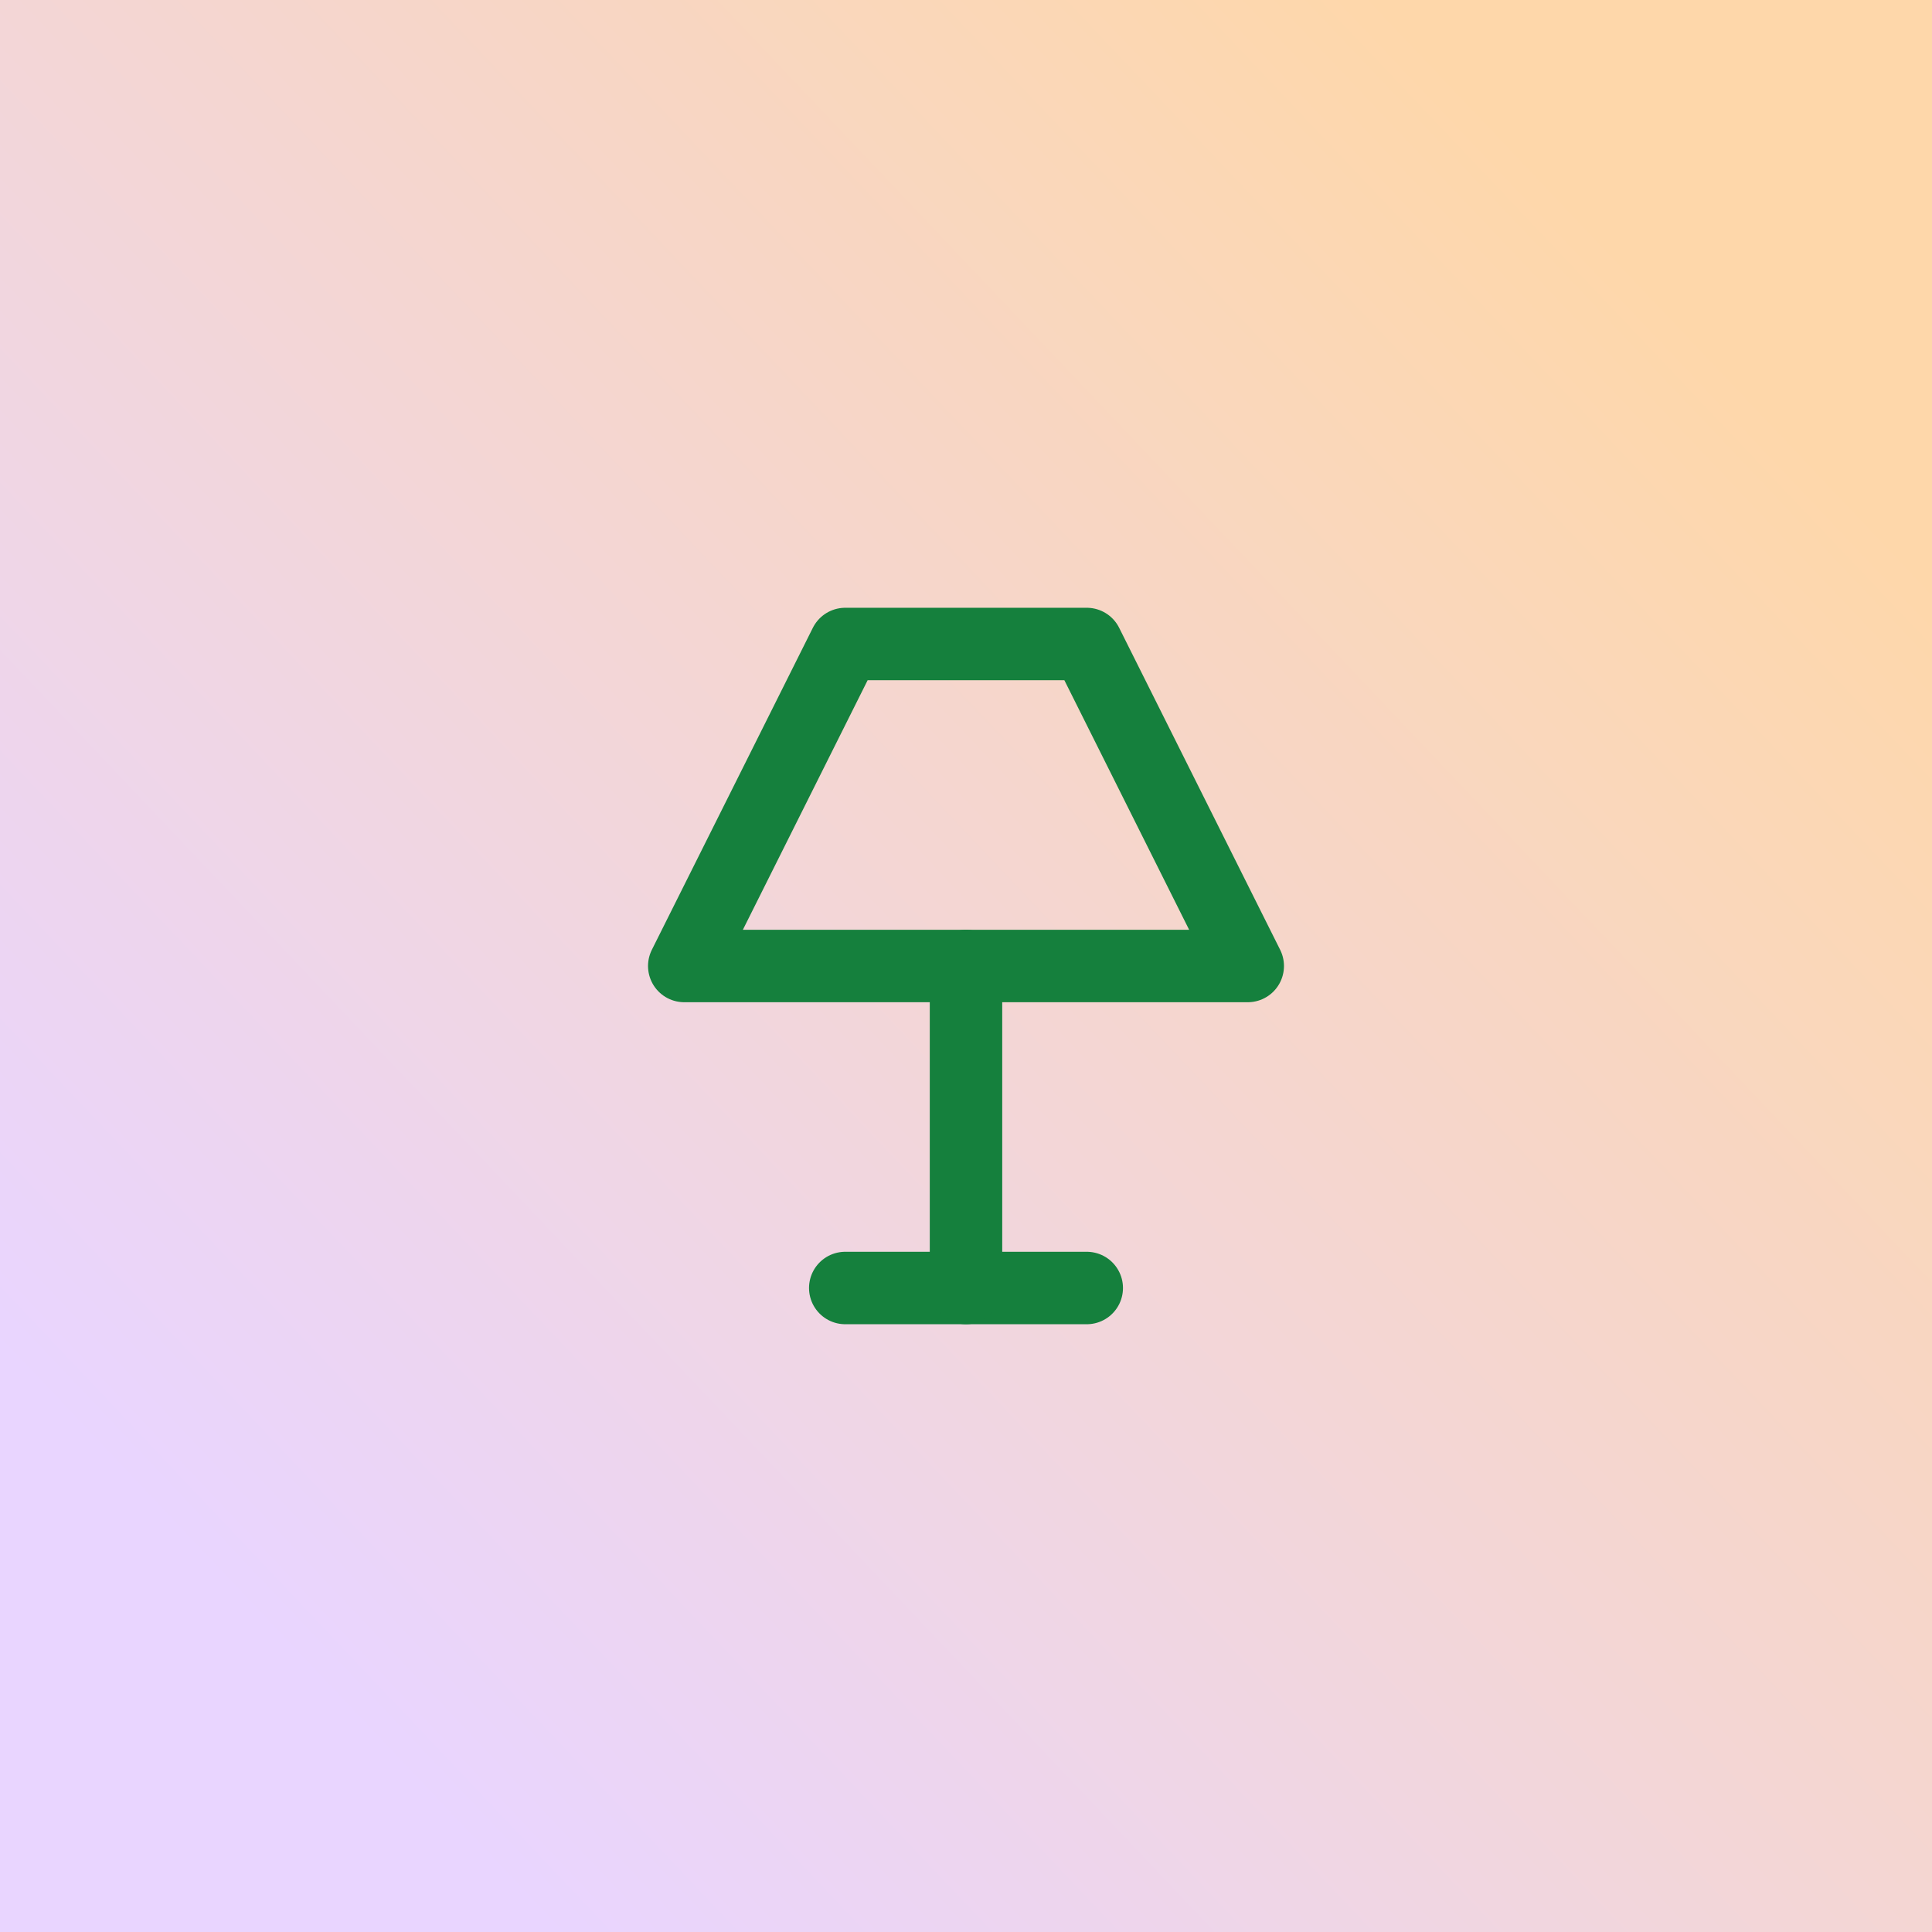
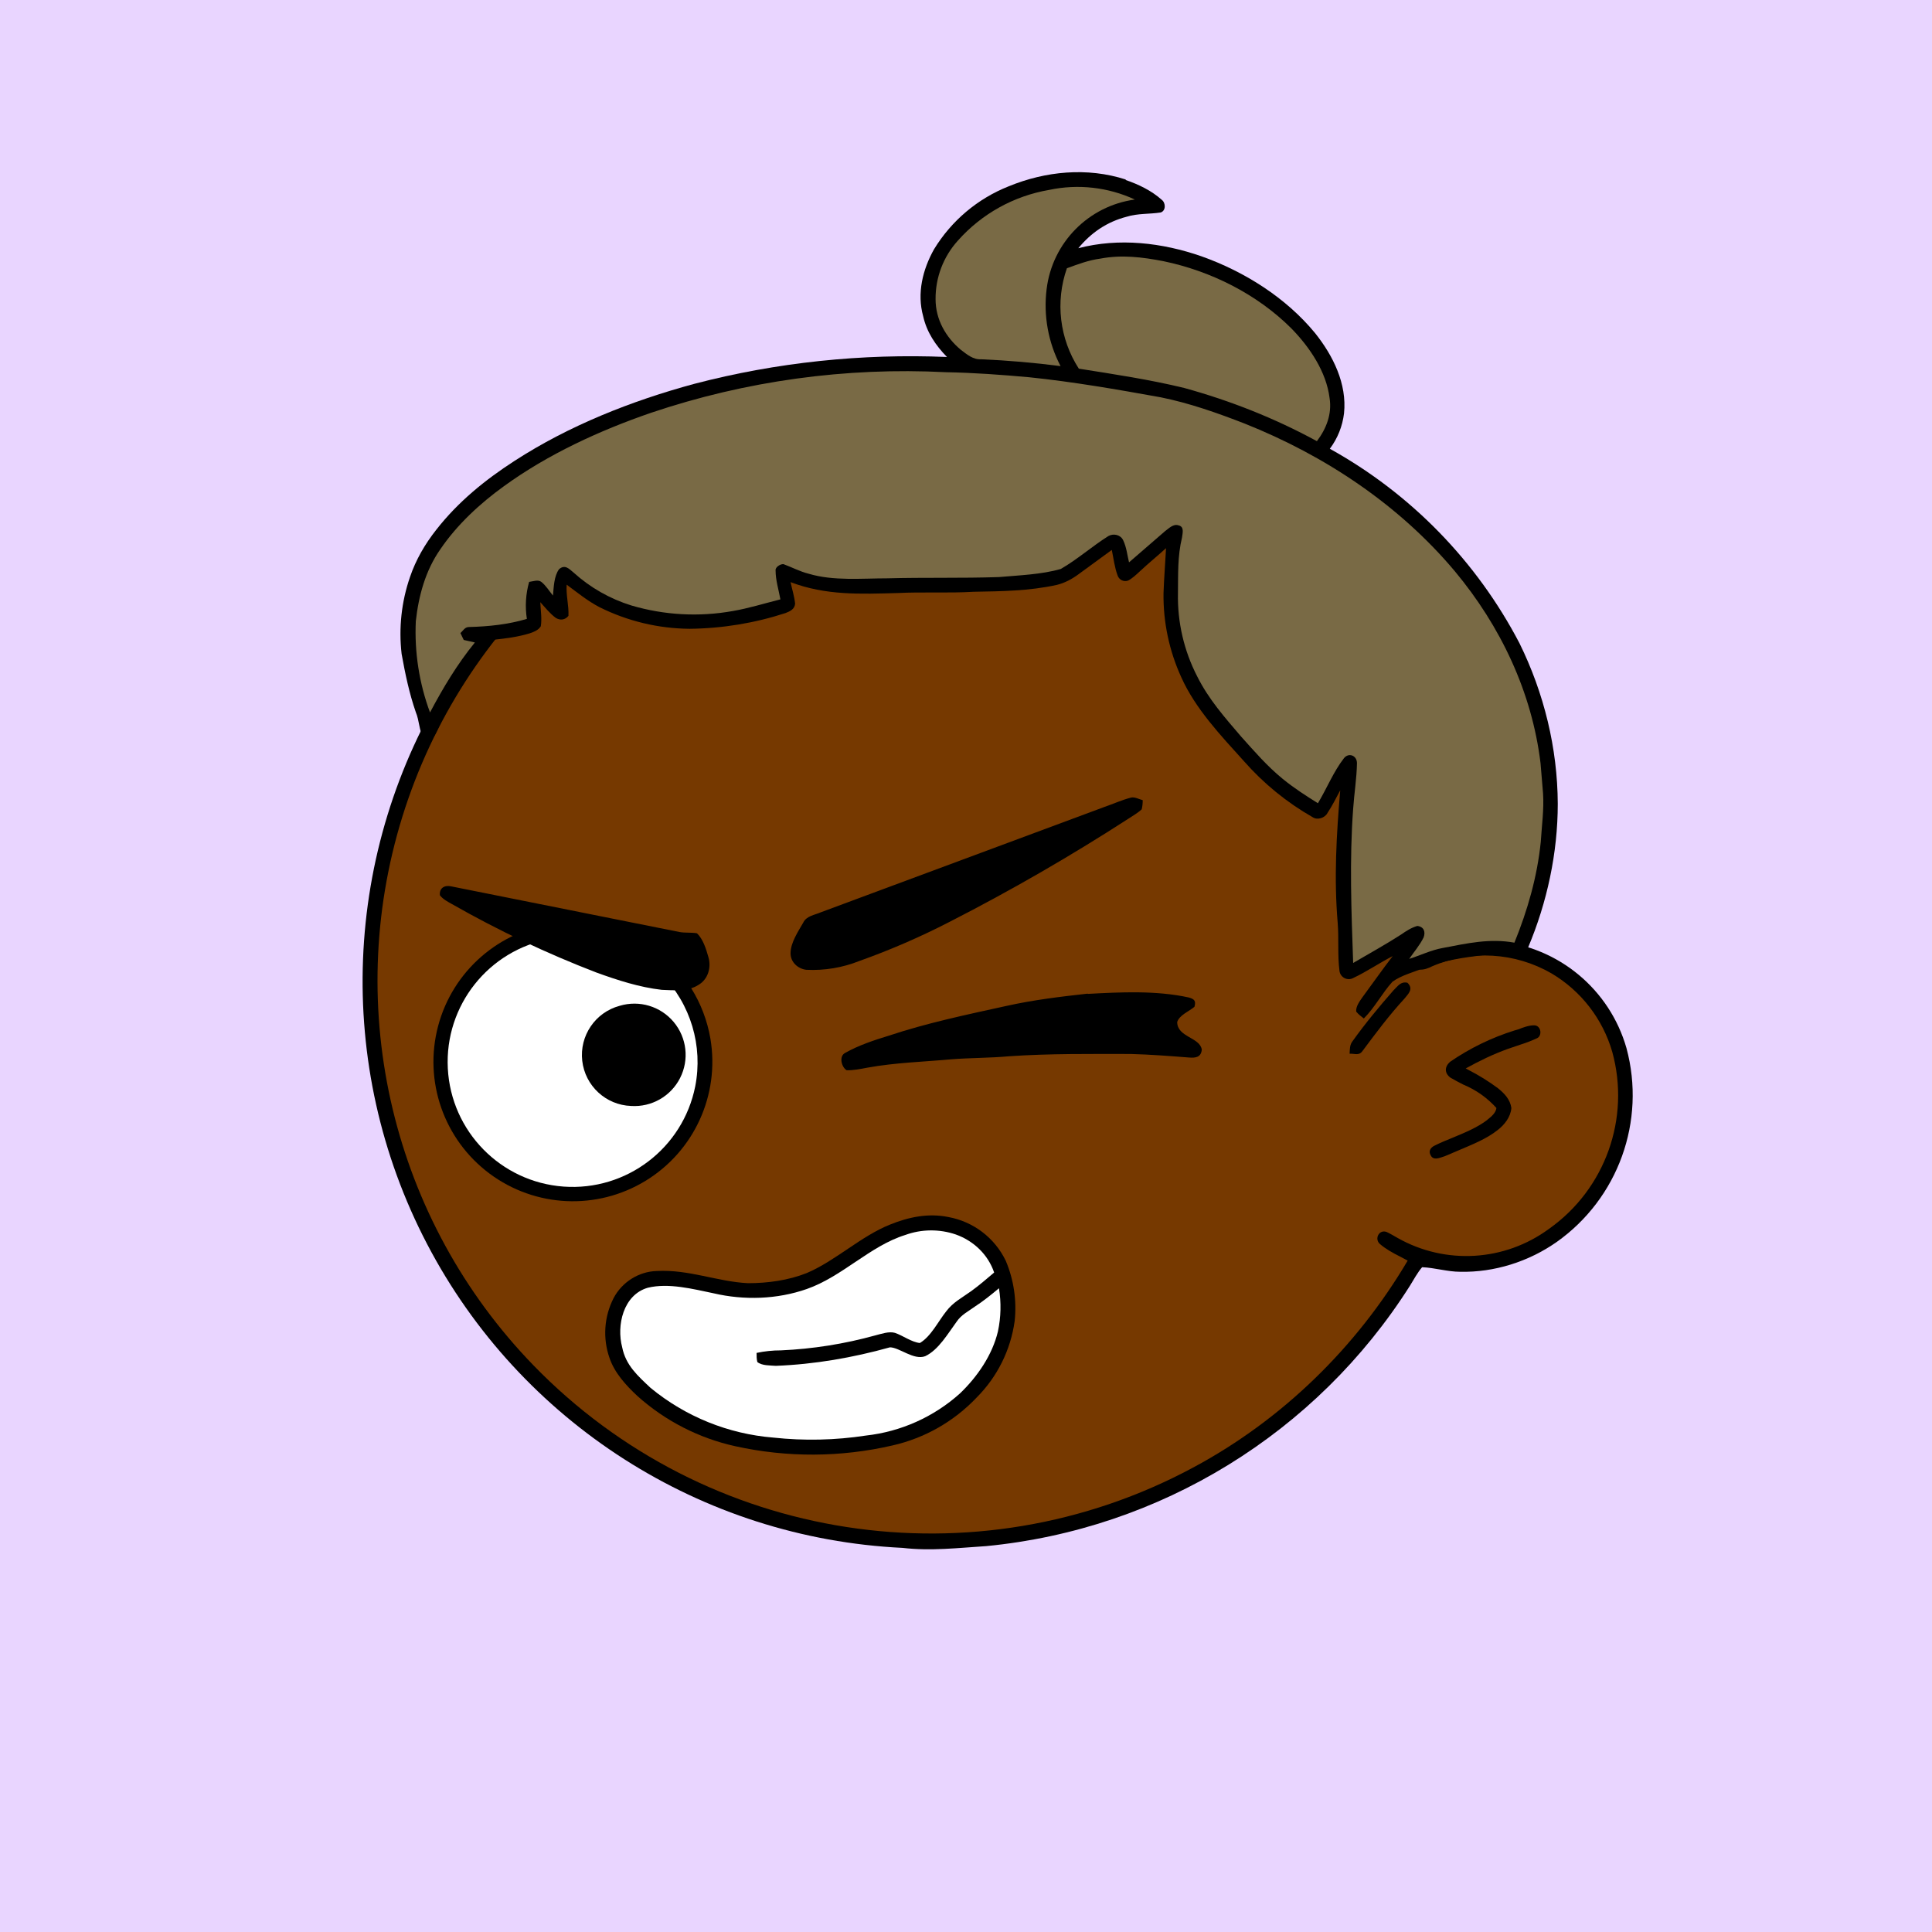
- <svg xmlns="http://www.w3.org/2000/svg" viewBox="0 0 96 96" width="96" height="96">
-   <defs>
-     <linearGradient id="g" gradientTransform="rotate(316 .5 .5)">
-       <stop offset="0" stop-color="#e9d5ff" />
-       <stop offset="1" stop-color="#fed7aa" />
-     </linearGradient>
-   </defs>
-   <rect width="96" height="96" fill="url(#g)" />
-   <g transform="translate(24 24) scale(2)" fill="none" stroke="#15803d" stroke-width="1.8" stroke-linecap="round" stroke-linejoin="round">
-     <path d="M9 20h6" />
-     <path d="M12 20v-8" />
-     <path d="M5 12h14l-4 -8h-6z" />
+ <svg xmlns="http://www.w3.org/2000/svg" viewBox="0 0 762 762" fill="none" shape-rendering="auto" width="96" height="96">
+   <mask id="viewboxMask">
+     <rect width="762" height="762" rx="0" ry="0" x="0" y="0" fill="#fff" />
+   </mask>
+   <g mask="url(#viewboxMask)">
+     <rect fill="#e9d5ff" width="762" height="762" x="0" y="0" />
+     <path d="M396 164.8a224.8 224.8 0 0 1 104.8 42.4c6.2 4.9 12.5 9.4 18 15a225.4 225.4 0 0 1 71.8 149 58.5 58.5 0 0 1 50.9 42.2 71 71 0 0 1-27.6 76.5c-11 7.7-24.5 12-38 11.7-5 0-10-1.6-15-1.8-1.9 2.2-3.3 4.9-4.8 7.3A223.3 223.3 0 0 1 389 609.8c-11 .7-21.9 2-33 .7a223.7 223.7 0 0 1-178.8-342.3A223.4 223.4 0 0 1 352 163.5c14.6-1.4 29.4-.3 44 1.3Z" fill="#000" />
+     <path fill-rule="evenodd" clip-rule="evenodd" d="M498.8 213.2A216 216 0 0 0 363 169c-13-.2-26.2 1.6-39 4a218 218 0 0 0-113.6 365.5 218.5 218.5 0 0 0 260.4 40.2c35-18.8 64.2-47.3 84.4-81.5l-3-1.6c-2.8-1.4-5.7-3-8-5-2.2-2-.3-5.8 2.7-4.7 1.5.7 3 1.6 4.4 2.4a55 55 0 0 0 59.6-3.6 64.5 64.5 0 0 0 25-69.8 53.1 53.1 0 0 0-24-31 52.6 52.6 0 0 0-47-2.8c-1.6.8-3.4 1.5-5 1.3-2.5-.2-2.8-4.2-.6-5.2 8-4 16.5-5.6 25.4-6.4a217 217 0 0 0-72-146.4c-4.4-4-8.7-8.1-13.9-11.3Zm107.6 196.2c2-1.2 1.3-5.1-1.4-5-2 0-4.2.8-6.2 1.6l-1.4.4a95.1 95.1 0 0 0-25.5 12.4c-2.2 2-2.2 4.4.1 6.2a92 92 0 0 0 5.2 2.8 36 36 0 0 1 13 9.2c-.2 1.9-2 3.4-3.4 4.5l-.2.2c-3.9 3-8.8 5-13.6 7-2.5 1-4.9 2-7.1 3.1-1.7.8-2.6 2.2-1.6 3.9 1 2 3.2 1.1 5 .5l.6-.2 5.4-2.3c5.4-2.3 11-4.5 15.4-8 2.7-2.1 5.1-5.1 5.4-8.7-.5-3.4-2.7-5.7-5.3-7.8a83 83 0 0 0-11.6-7.2l-1.1-.6c5.4-3 10.8-5.6 16.6-7.7l5-1.7a52 52 0 0 0 6.7-2.6Z" fill="#763900" />
+     <g transform="translate(-161 -83)">
+       <path d="M380.2 447.2a55.2 55.2 0 0 1 61 45.5 55 55 0 1 1-61-45.5Z" fill="#000" />
+       <path d="M378.2 453.3a49.4 49.4 0 0 1 57 58.2 49.3 49.3 0 1 1-57-58.2Z" fill="#fff" />
+       <path d="M590 475c13-.7 27-1.4 39.8 1.4 2.2.6 3 1.3 2.3 3.7-2 1.7-6 3.3-6.8 6 0 6 9 6 9.7 10.9-.3 3-2.4 3.3-5 3.1-7.6-.6-15.3-1.2-23-1.4-16 0-32-.2-48 .9-7.6.7-15.2.6-22.8 1.2-11 1-22.1 1.3-33.1 3.3-2.7.5-5.5 1.1-8.2 1-2-1.2-3.1-5.5-.6-6.8 5.3-3 11.3-5 17.2-6.8 15-5 30.7-8.3 46.2-11.7 10.7-2.4 21.5-3.7 32.3-4.9ZM405.4 479.7a20.2 20.2 0 1 1 4.5 39.5 20.1 20.1 0 0 1-4.5-39.5Z" fill="#000" />
+     </g>
+     <g transform="translate(-161 -83)">
+       <path d="M607 397.6c1.5-.4 3.2.6 4.7 1 0 1.2-.1 2.4-.4 3.6-1.6 1.5-3.6 2.6-5.4 3.8a803.6 803.6 0 0 1-70.4 40.6A289.9 289.9 0 0 1 500 462a50 50 0 0 1-21 3.5c-3.3-.4-6.2-3-6.2-6.5 0-4.2 3-8.6 5-12.1 1.3-2.7 4.5-3 7-4.1l111.7-41.5c3.5-1.2 7-2.8 10.5-3.7ZM339 432.6l90 18c2.3.4 4.6.1 6.9.5 2.4 2.3 3.6 6.2 4.5 9.4 1.2 4-.1 8.8-4 11-4 2.6-9.8 2.1-14.4 1.9-8.8-1-17.4-3.8-25.7-6.8a418 418 0 0 1-57-27c-1.6-.9-3.6-1.9-4.8-3.5-.3-2.9 1.9-4.1 4.5-3.5Z" fill="#000" />
+     </g>
+     <g transform="translate(-161 -83)">
+       <path d="M535 563a31.4 31.4 0 0 1 22.7 17.3 48 48 0 0 1 3.5 23.7 53 53 0 0 1-15 30.2 65.7 65.7 0 0 1-33.2 18.9 140.5 140.5 0 0 1-62 .3 85.4 85.4 0 0 1-38.6-19.8c-4.5-4.2-9-9.1-11-15A30 30 0 0 1 403 595c3.3-6.3 9.9-10.5 17-10.7 12.7-.7 23.9 4.2 36 4.8 7.8 0 15.9-1.1 23.2-4 11.3-4.8 21.3-14.5 32.8-19.1 7.4-3 15.1-4.6 23-3Z" fill="#000" />
+       <path d="M538 569.9c7 2.5 12.7 7.9 15.1 15-3 2.5-5.8 5-9 7.3-3.6 2.6-7.2 4.4-9.9 8-3.2 4-6 9.9-10.4 12.5-3.4-.4-6.6-2.9-9.8-4-2.4-.7-5.4.4-7.8 1a167.3 167.3 0 0 1-37.2 5.9 46 46 0 0 0-9.6 1c0 1.2 0 2.4.3 3.6 1.9 1.5 5 1.3 7.3 1.5 15.3-.6 30.3-3.2 45-7.3 3.7 0 9.4 5.2 13.9 3.5 5.3-2.5 9-9 12.4-13.6 1.9-2.8 4.5-4 7.1-5.9 3.4-2.2 6.5-4.7 9.6-7.3a46 46 0 0 1-.4 17c-2.2 9.3-8.1 17.9-15 24.5a66.5 66.5 0 0 1-37.1 16.6 141 141 0 0 1-36.5.8 87.2 87.2 0 0 1-48.4-19.6c-5-4.7-9.8-8.9-11.2-16-2.3-8.6.4-20.7 10.1-23.5 8.2-2 17.8.5 26 2.2 12 2.8 25 2.4 36.7-1.7 14-4.9 25-17 38.8-21.3a30 30 0 0 1 20-.2Z" fill="#fff" />
+     </g>
+     <g transform="translate(-161 -83)" />
+     <g transform="translate(-161 -83)" />
+     <g transform="translate(-161 -83)">
+       <g fill="#000">
+         <path d="M605 154c5 1.7 10.2 4.2 14.2 7.8 1.6 1.2 1.7 4.3-.4 5-4.5.7-9 .3-13.5 1.7-7.7 2-14 6.3-19 12.4 16-4.2 33.1-2.2 48.6 3.2 16.9 6 33.3 16.3 44.8 30.3 7.1 8.9 12.6 20 11.4 31.6a29 29 0 0 1-5.6 14 186.1 186.1 0 0 1 74.8 76.7c9.7 19.7 15 41.4 15.1 63.3 0 19.4-4.2 38.9-11.7 56.7-.9 1.8-1.5 4-3.8 4-4.8-.2-9-1.7-13.9-1-8 1-15.7 2.1-23.2 5-4.1 1.7-9 2.9-12.6 5.5-4.1 4.5-6.9 10.1-11.3 14.5-1-.8-2.1-1.6-3-2.7-.2-2 1.3-4 2.4-5.6 4-5.4 7.9-11 12-16.3-5.3 2.7-10.2 6.1-15.5 8.6a3.7 3.7 0 0 1-5.5-2.8c-.8-6.2-.2-12.6-.7-18.9-1.5-17.6-.5-34.8 1-52.3-1.6 3-3.1 6-5 8.9-1 2-4 3-5.9 1.7a106 106 0 0 1-27-22c-9.2-10.2-19.2-20.7-24.8-33.2a77.3 77.3 0 0 1-7-33.1c.2-6 .7-11.9 1-17.8-3.4 3.1-7 6-10.4 9.2-1.4 1.3-3 2.8-4.6 3.6-1.7.6-3.5-.3-4.1-2-1.2-3.2-1.6-6.8-2.3-10.1l-13 9.5c-2.7 2-5.5 3.5-8.7 4.3-11 2.4-21.7 2.5-32.8 2.7-10 .6-20 0-30 .5-14.6.4-28.3 1-42.2-4.3.6 2.8 1.5 5.6 1.8 8.5-.2 2.2-2 3-3.8 3.7A126.2 126.2 0 0 1 433 331a81 81 0 0 1-35.5-8.5c-4.8-2.5-8.8-5.8-13-8.9-.3 4.2.9 8.2.7 12.3-1.3 1.6-3.2 1.9-5 .8-2.3-1.7-4.2-4.1-6.1-6.2.1 3 .7 6.4.2 9.5-1 1.6-2.7 2.2-4.4 2.8-4.6 1.4-9.2 2-14 2.5a156 156 0 0 0-20.6 31.8c-1.3 2.5-2.2 5.5-4.1 7.6-1.3.1-2.3 0-3.2-.5-1.7-3-1.6-7-3-10.3-2.6-7.5-4.2-15.2-5.6-23a68.7 68.7 0 0 1 3.3-30.3c2.3-6.8 5.9-13 10.4-18.7 8.6-11 19.2-19.6 30.8-27.1 21.6-14 46.2-23.7 70.9-30.4 32.5-8.5 66.1-12 99.7-10.6-4.5-4.6-8-9.8-9.4-16.1-2.5-9-.2-18.4 4.3-26.4a60.6 60.6 0 0 1 29.4-24.8c14.6-6 31-7.6 46.2-2.7Z" />
+         <path d="M716 470.5c2.7 2.5.5 4.4-1.1 6.4-6 6.5-11.2 13.5-16.5 20.6-1.4 2-3 1-5.1 1.1.1-1.8 0-3.5 1.2-5 5-7 10.5-13.6 16.1-20 1.7-1.6 2.8-3.6 5.5-3Z" />
+       </g>
+       <g fill="#796a45">
+         <path d="M608.6 161.7a40.6 40.6 0 0 0-34.8 35.3 51.8 51.8 0 0 0 5.5 30.4 367.3 367.3 0 0 0-31.3-2.7c-3.2.2-5.6-1.9-8-3.7-6-5-10-12-10-20a34 34 0 0 1 8.8-23.1 62.1 62.1 0 0 1 36-20 53.8 53.8 0 0 1 33.8 3.8Z" />
+         <path d="M619.8 186c18.8 3.9 37 13 50.6 26.6 7.2 7.4 13.7 17 15 27.4 1 6.3-1.3 12.1-5 17-16.5-9-34.2-16-52.4-21-13.6-3.3-27.6-5.4-41.5-7.6a45.3 45.3 0 0 1-4.7-39.6c4.4-1.6 8.6-3.2 13.2-3.8 8.4-1.6 16.5-.6 24.8 1ZM534 229.8c11 .2 22 1 33 2 17.4 1.8 34.6 4.8 51.8 7.9 11.4 2.3 22.4 6.2 33.2 10.4 31.6 12.6 60.8 32 82.8 58.2 18 21.6 30.4 47.6 33.8 75.7l1 12c.4 6.3-.5 12.5-.9 19-1.4 13.8-5.2 27-10.4 39.8-9.8-1.8-18.8.3-28.3 2.1-4.5.8-8.8 2.9-13.2 4.3 1.9-2.8 4.2-5.4 5.7-8.5.8-2.2.1-4.2-2.5-4.5-2.4.7-4.4 2-6.4 3.4-6.2 4-12.6 7.5-18.9 11.2-.7-20.2-1.5-40.7 0-60.8.4-6 1.4-12 1.5-18 0-3-3.2-4.3-5.1-2-4.2 5.4-6.8 12-10.3 17.8-4.8-3-9.5-6-14-9.7-6.1-5-11-10.7-16.3-16.6-6.5-7.6-12.8-14.7-17.3-23.7a68.4 68.4 0 0 1-7.6-32.8c.1-7.5-.2-14.6 1.6-22 .2-1.7 1-4.3-1.4-4.8-2-.7-3.8 1.2-5.3 2.3l-14.2 12.3c-.7-2.9-1-6-2.3-8.7-1-2.2-3.8-2.8-5.8-1.7-6.4 4-12.2 9.2-18.8 13-7.6 2.2-16.5 2.5-24.4 3.2-14.7.5-29.3.1-44 .5-10.1 0-21.3 1.1-31-1.8-3.6-.9-6.7-2.6-10-3.8-1.2-.1-3.3 1.2-3.1 2.5 0 3.8 1.2 7.6 1.9 11.4-6.4 1.6-12.4 3.5-18.8 4.6a87.1 87.1 0 0 1-40-2.2 60.8 60.8 0 0 1-22.8-13c-1.8-1.5-3.4-3.3-5.7-1.3-2 2.7-2.1 7.1-2.4 10.4-1.5-1.8-2.8-4-4.6-5.4-1.3-1-3.2-.2-4.8 0a34.3 34.3 0 0 0-.9 14.6c-7.4 2.2-15 3-22.8 3.2-1.7 0-2.3 1.4-3.4 2.4l1.3 2.7 4.4 1c-7 8.6-12.5 17.8-17.7 27.6a91.4 91.4 0 0 1-5.6-36c1.1-10 3.8-20 9.7-28.4 6.6-9.7 15.6-18 25-24.8 17.5-12.7 37.8-22 58.1-29a313.7 313.7 0 0 1 116.2-16Z" />
+       </g>
+     </g>
+     <g transform="translate(-161 -83)" />
  </g>
</svg>
